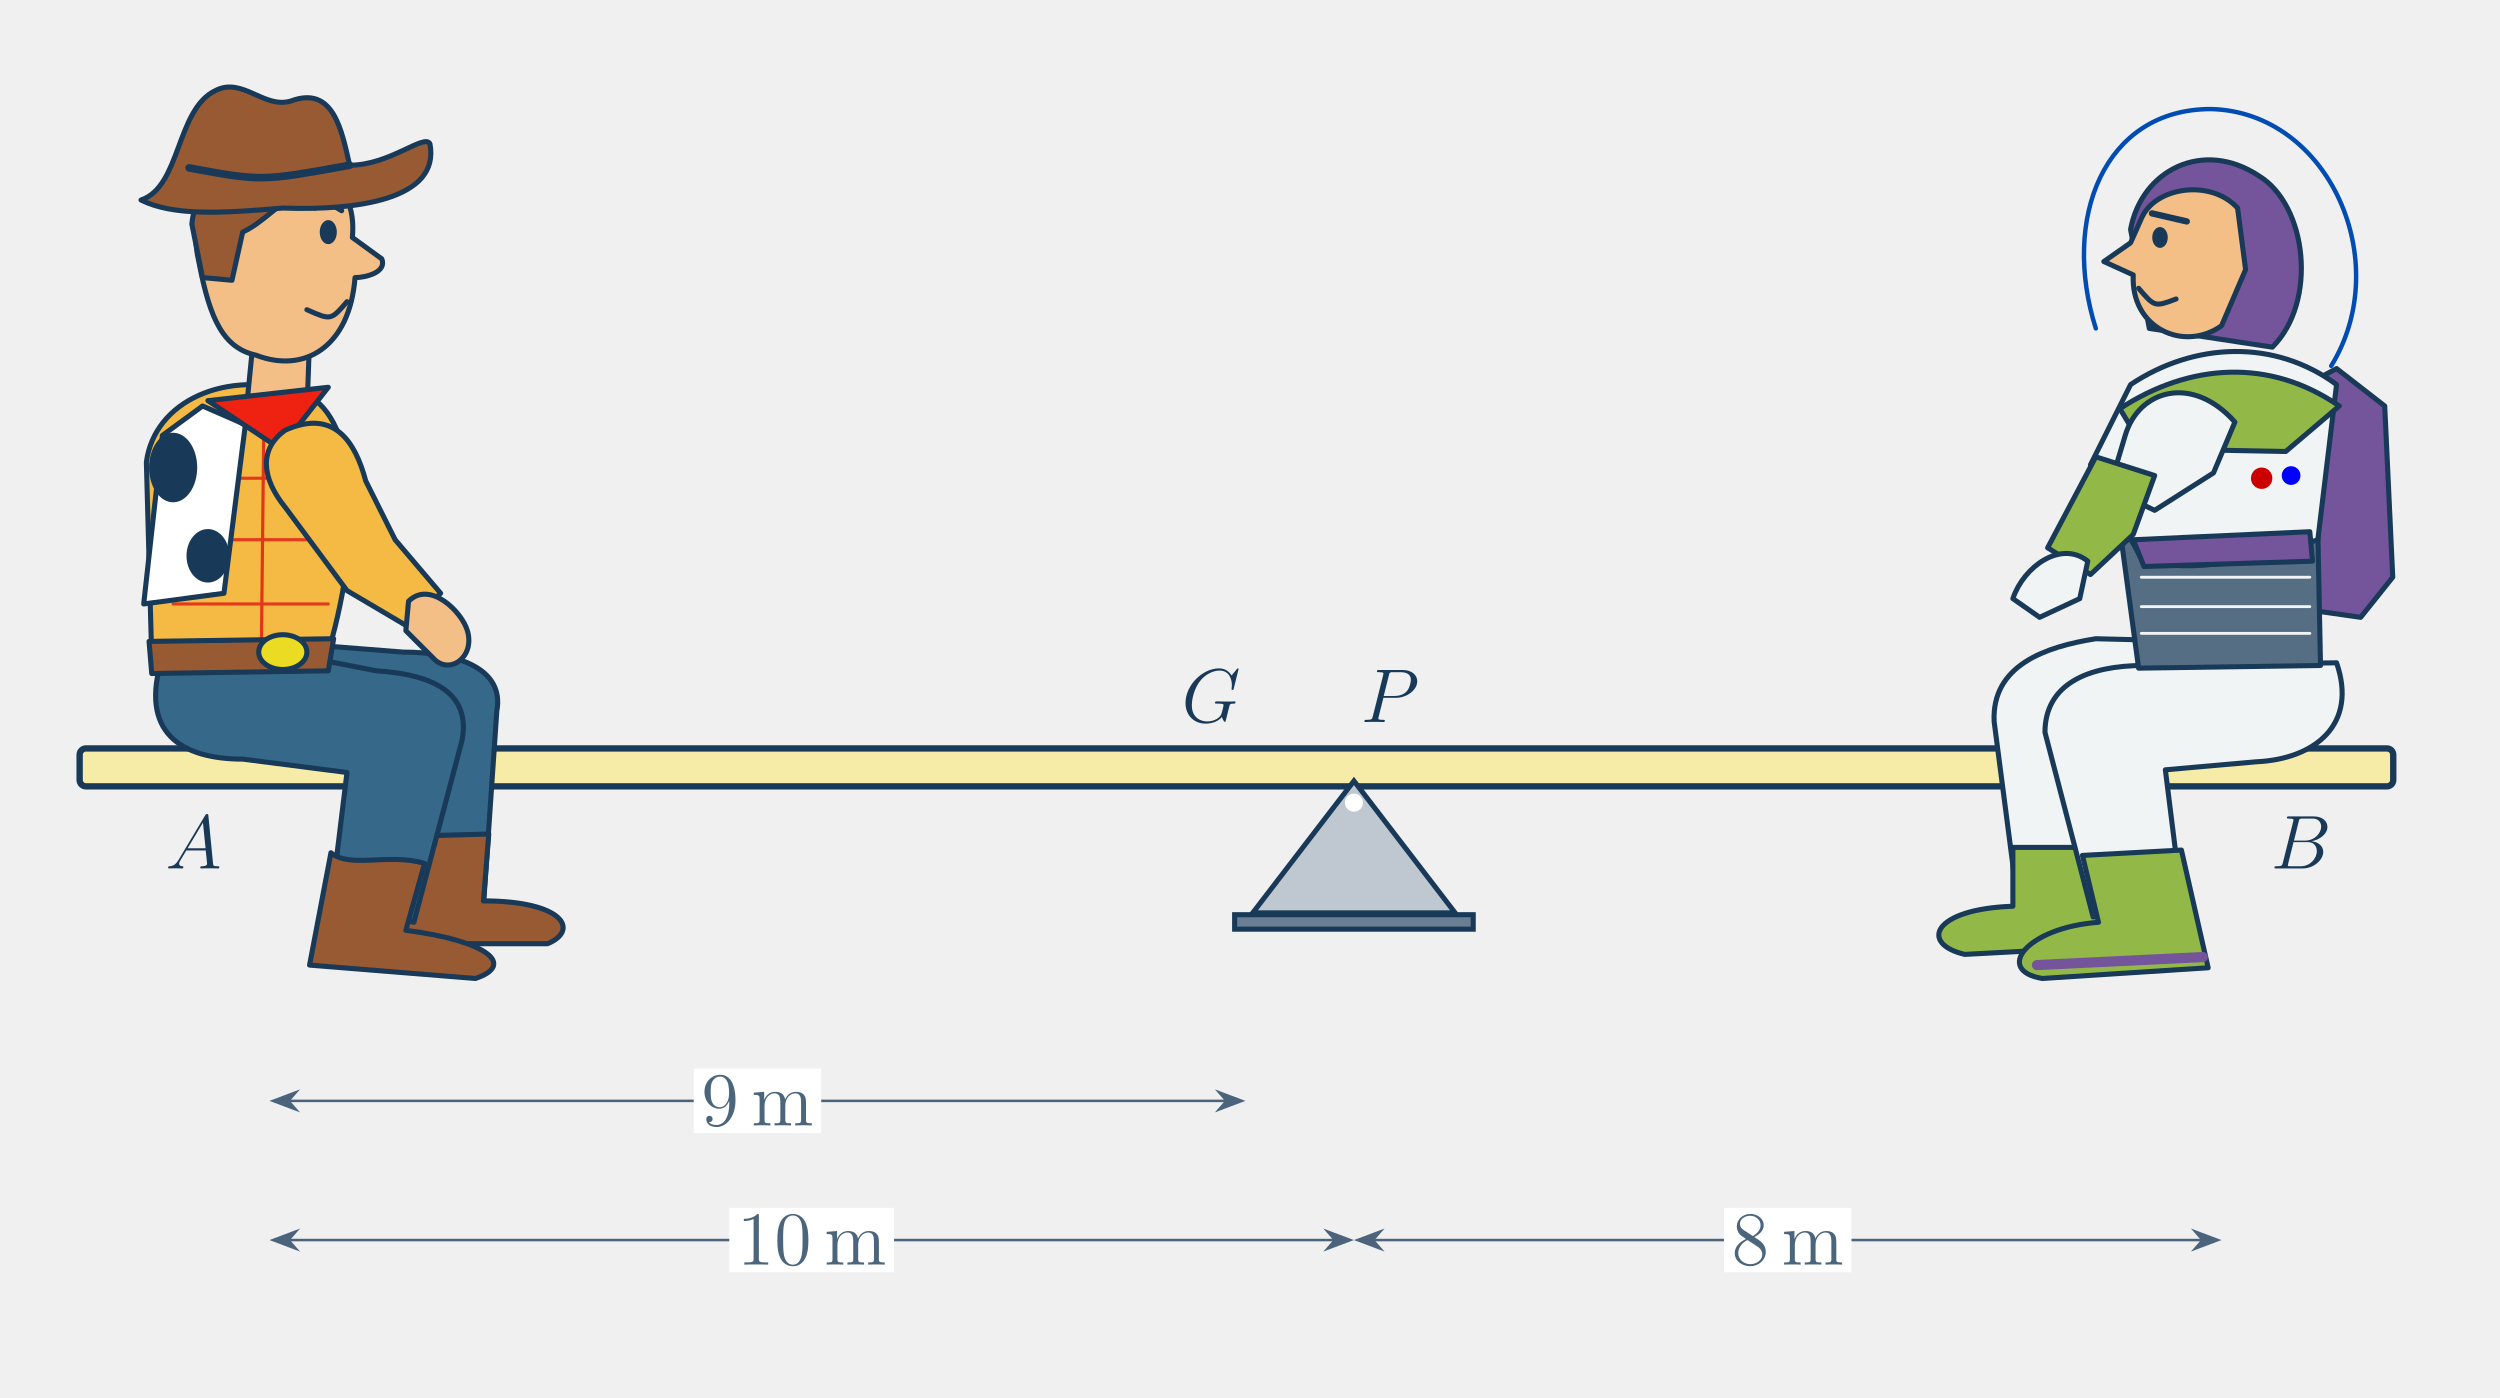
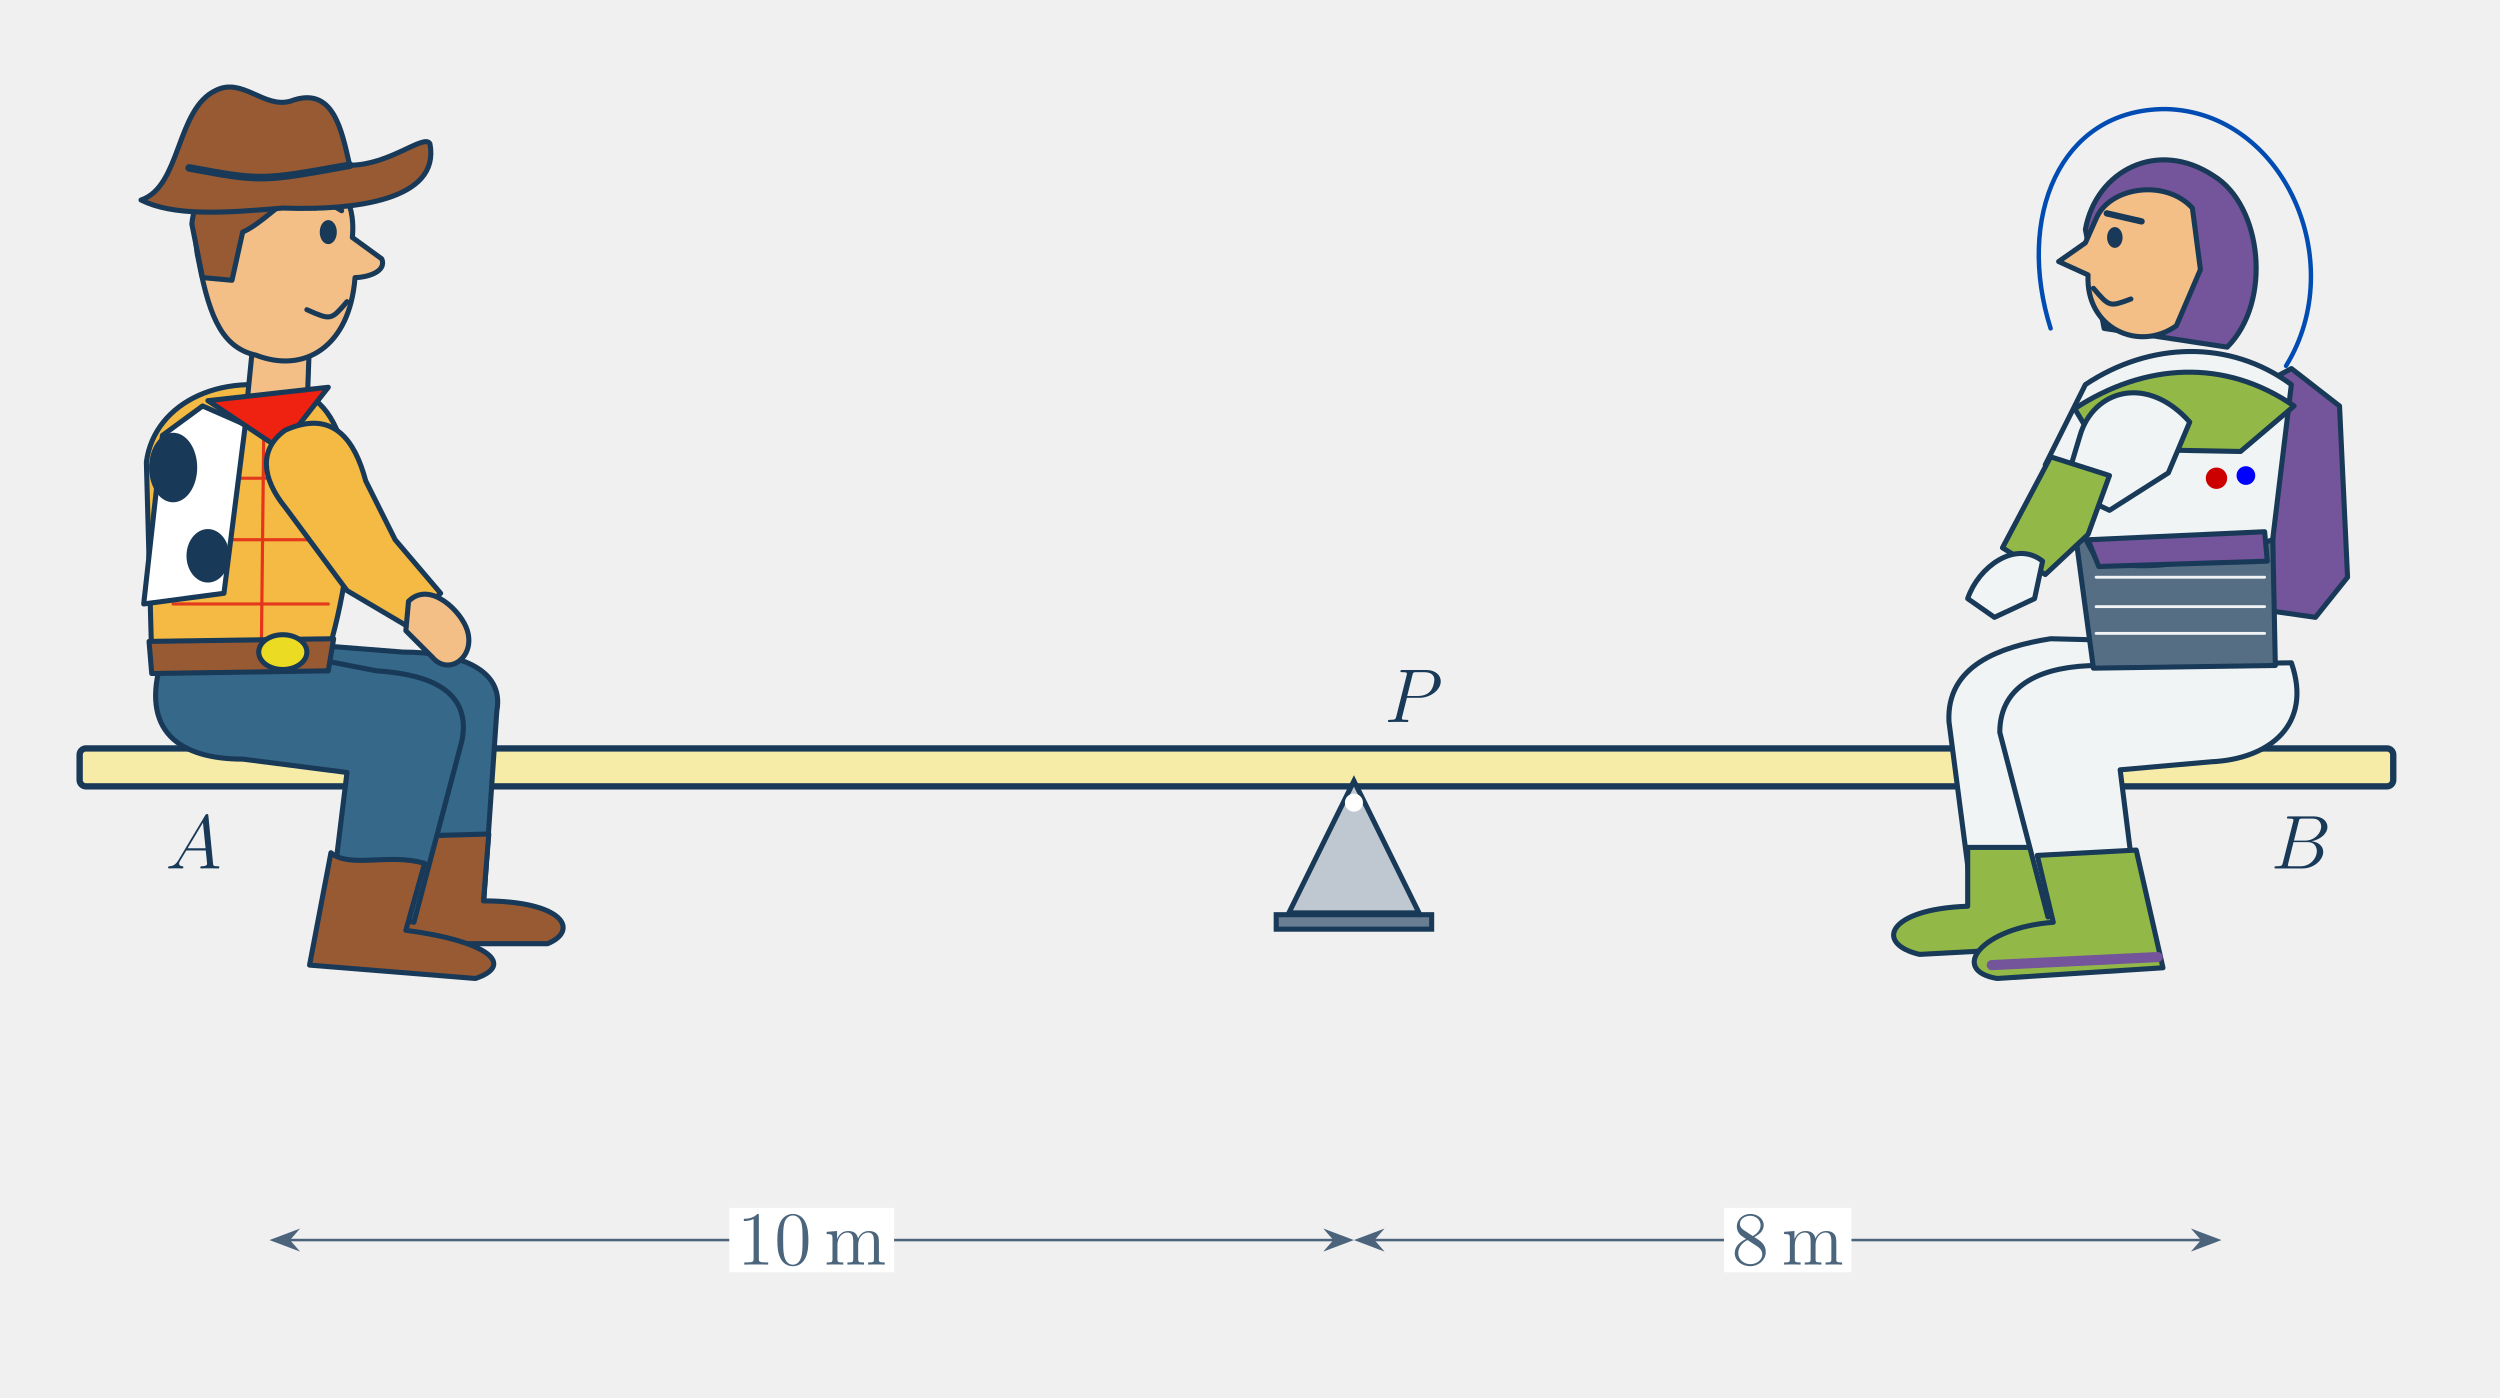
<svg xmlns="http://www.w3.org/2000/svg" xmlns:xlink="http://www.w3.org/1999/xlink" version="1.1" width="392.065pt" height="219.151pt" viewBox="-72 -72 392.065 219.151">
  <defs>
    <path id="g0-65" d="M2.032-1.327C1.614-.622 1.207-.383 .634-.347C.502-.335 .406-.335 .406-.12C.406-.048 .466 0 .55 0C.765 0 1.303-.024 1.518-.024C1.865-.024 2.248 0 2.582 0C2.654 0 2.798 0 2.798-.227C2.798-.335 2.702-.347 2.63-.347C2.355-.371 2.128-.466 2.128-.753C2.128-.921 2.2-1.052 2.355-1.315L3.264-2.821H6.312C6.324-2.714 6.324-2.618 6.336-2.511C6.372-2.2 6.516-.956 6.516-.729C6.516-.371 5.906-.347 5.715-.347C5.583-.347 5.452-.347 5.452-.132C5.452 0 5.559 0 5.631 0C5.834 0 6.073-.024 6.276-.024H6.958C7.687-.024 8.213 0 8.225 0C8.309 0 8.44 0 8.44-.227C8.44-.347 8.333-.347 8.153-.347C7.496-.347 7.484-.454 7.448-.813L6.719-8.273C6.695-8.512 6.647-8.536 6.516-8.536C6.396-8.536 6.324-8.512 6.217-8.333L2.032-1.327ZM3.467-3.168L5.87-7.185L6.276-3.168H3.467Z" />
    <path id="g0-66" d="M4.376-7.352C4.483-7.795 4.531-7.819 4.997-7.819H6.551C7.902-7.819 7.902-6.671 7.902-6.563C7.902-5.595 6.934-4.364 5.356-4.364H3.634L4.376-7.352ZM6.396-4.268C7.699-4.507 8.883-5.416 8.883-6.516C8.883-7.448 8.058-8.165 6.707-8.165H2.869C2.642-8.165 2.534-8.165 2.534-7.938C2.534-7.819 2.642-7.819 2.821-7.819C3.551-7.819 3.551-7.723 3.551-7.592C3.551-7.568 3.551-7.496 3.503-7.317L1.889-.885C1.781-.466 1.757-.347 .921-.347C.693-.347 .574-.347 .574-.132C.574 0 .646 0 .885 0H4.985C6.814 0 8.225-1.387 8.225-2.594C8.225-3.575 7.364-4.172 6.396-4.268ZM4.698-.347H3.084C2.917-.347 2.893-.347 2.821-.359C2.69-.371 2.678-.395 2.678-.49C2.678-.574 2.702-.646 2.726-.753L3.563-4.125H5.81C7.221-4.125 7.221-2.809 7.221-2.714C7.221-1.566 6.181-.347 4.698-.347Z" />
-     <path id="g0-71" d="M8.919-8.309C8.919-8.416 8.835-8.416 8.811-8.416S8.739-8.416 8.644-8.297L7.819-7.305C7.759-7.4 7.52-7.819 7.054-8.094C6.539-8.416 6.025-8.416 5.846-8.416C3.288-8.416 .598-5.81 .598-2.989C.598-1.016 1.961 .251 3.754 .251C4.615 .251 5.703-.036 6.3-.789C6.432-.335 6.695-.012 6.779-.012C6.838-.012 6.85-.048 6.862-.048C6.874-.072 6.97-.49 7.03-.705L7.221-1.47C7.317-1.865 7.364-2.032 7.448-2.391C7.568-2.845 7.592-2.881 8.249-2.893C8.297-2.893 8.44-2.893 8.44-3.12C8.44-3.24 8.321-3.24 8.285-3.24C8.082-3.24 7.855-3.216 7.639-3.216H6.994C6.492-3.216 5.966-3.24 5.475-3.24C5.368-3.24 5.224-3.24 5.224-3.025C5.224-2.905 5.32-2.905 5.32-2.893H5.619C6.563-2.893 6.563-2.798 6.563-2.618C6.563-2.606 6.336-1.399 6.109-1.04C5.655-.371 4.71-.096 4.005-.096C3.084-.096 1.59-.574 1.59-2.642C1.59-3.443 1.877-5.272 3.037-6.623C3.79-7.484 4.902-8.07 5.954-8.07C7.364-8.07 7.867-6.862 7.867-5.762C7.867-5.571 7.819-5.308 7.819-5.141C7.819-5.033 7.938-5.033 7.974-5.033C8.106-5.033 8.118-5.045 8.165-5.26L8.919-8.309Z" />
    <path id="g0-80" d="M3.539-3.802H5.547C7.197-3.802 8.847-5.021 8.847-6.384C8.847-7.317 8.058-8.165 6.551-8.165H2.857C2.63-8.165 2.523-8.165 2.523-7.938C2.523-7.819 2.63-7.819 2.809-7.819C3.539-7.819 3.539-7.723 3.539-7.592C3.539-7.568 3.539-7.496 3.491-7.317L1.877-.885C1.769-.466 1.745-.347 .909-.347C.681-.347 .562-.347 .562-.132C.562 0 .669 0 .741 0C.968 0 1.207-.024 1.435-.024H2.833C3.061-.024 3.312 0 3.539 0C3.634 0 3.766 0 3.766-.227C3.766-.347 3.658-.347 3.479-.347C2.762-.347 2.75-.43 2.75-.55C2.75-.61 2.762-.693 2.774-.753L3.539-3.802ZM4.4-7.352C4.507-7.795 4.555-7.819 5.021-7.819H6.205C7.101-7.819 7.843-7.532 7.843-6.635C7.843-6.324 7.687-5.308 7.137-4.758C6.934-4.543 6.36-4.089 5.272-4.089H3.587L4.4-7.352Z" />
    <path id="g1-48" d="M5.356-3.826C5.356-4.818 5.296-5.786 4.866-6.695C4.376-7.687 3.515-7.95 2.929-7.95C2.236-7.95 1.387-7.603 .944-6.611C.61-5.858 .49-5.117 .49-3.826C.49-2.666 .574-1.793 1.004-.944C1.47-.036 2.295 .251 2.917 .251C3.957 .251 4.555-.371 4.902-1.064C5.332-1.961 5.356-3.132 5.356-3.826ZM2.917 .012C2.534 .012 1.757-.203 1.53-1.506C1.399-2.224 1.399-3.132 1.399-3.969C1.399-4.949 1.399-5.834 1.59-6.539C1.793-7.34 2.403-7.711 2.917-7.711C3.371-7.711 4.065-7.436 4.292-6.408C4.447-5.727 4.447-4.782 4.447-3.969C4.447-3.168 4.447-2.26 4.316-1.53C4.089-.215 3.335 .012 2.917 .012Z" />
    <path id="g1-49" d="M3.443-7.663C3.443-7.938 3.443-7.95 3.204-7.95C2.917-7.627 2.319-7.185 1.088-7.185V-6.838C1.363-6.838 1.961-6.838 2.618-7.149V-.921C2.618-.49 2.582-.347 1.53-.347H1.16V0C1.482-.024 2.642-.024 3.037-.024S4.579-.024 4.902 0V-.347H4.531C3.479-.347 3.443-.49 3.443-.921V-7.663Z" />
    <path id="g1-56" d="M3.563-4.316C4.16-4.639 5.033-5.189 5.033-6.193C5.033-7.233 4.029-7.95 2.929-7.95C1.745-7.95 .813-7.077 .813-5.99C.813-5.583 .933-5.177 1.267-4.77C1.399-4.615 1.411-4.603 2.248-4.017C1.088-3.479 .49-2.678 .49-1.805C.49-.538 1.698 .251 2.917 .251C4.244 .251 5.356-.729 5.356-1.985C5.356-3.204 4.495-3.742 3.563-4.316ZM1.937-5.392C1.781-5.499 1.303-5.81 1.303-6.396C1.303-7.173 2.116-7.663 2.917-7.663C3.778-7.663 4.543-7.042 4.543-6.181C4.543-5.452 4.017-4.866 3.324-4.483L1.937-5.392ZM2.499-3.85L3.945-2.905C4.256-2.702 4.806-2.331 4.806-1.602C4.806-.693 3.885-.072 2.929-.072C1.913-.072 1.04-.813 1.04-1.805C1.04-2.738 1.722-3.491 2.499-3.85Z" />
-     <path id="g1-57" d="M4.376-3.479C4.376-.658 3.12-.072 2.403-.072C2.116-.072 1.482-.108 1.184-.526H1.255C1.339-.502 1.769-.574 1.769-1.016C1.769-1.279 1.59-1.506 1.279-1.506S.777-1.303 .777-.992C.777-.251 1.375 .251 2.415 .251C3.909 .251 5.356-1.339 5.356-3.933C5.356-7.149 4.017-7.95 2.965-7.95C1.65-7.95 .49-6.85 .49-5.272S1.602-2.618 2.798-2.618C3.682-2.618 4.136-3.264 4.376-3.873V-3.479ZM2.845-2.857C2.092-2.857 1.769-3.467 1.662-3.694C1.47-4.148 1.47-4.722 1.47-5.26C1.47-5.93 1.47-6.504 1.781-6.994C1.997-7.317 2.319-7.663 2.965-7.663C3.646-7.663 3.993-7.066 4.113-6.791C4.352-6.205 4.352-5.189 4.352-5.009C4.352-4.005 3.897-2.857 2.845-2.857Z" />
    <path id="g1-109" d="M8.572-2.905C8.572-4.017 8.572-4.352 8.297-4.734C7.95-5.2 7.388-5.272 6.982-5.272C5.99-5.272 5.487-4.555 5.296-4.089C5.129-5.009 4.483-5.272 3.73-5.272C2.57-5.272 2.116-4.28 2.02-4.041H2.008V-5.272L.383-5.141V-4.794C1.196-4.794 1.291-4.71 1.291-4.125V-.885C1.291-.347 1.16-.347 .383-.347V0C.693-.024 1.339-.024 1.674-.024C2.02-.024 2.666-.024 2.977 0V-.347C2.212-.347 2.068-.347 2.068-.885V-3.108C2.068-4.364 2.893-5.033 3.634-5.033S4.543-4.423 4.543-3.694V-.885C4.543-.347 4.411-.347 3.634-.347V0C3.945-.024 4.591-.024 4.926-.024C5.272-.024 5.918-.024 6.229 0V-.347C5.464-.347 5.32-.347 5.32-.885V-3.108C5.32-4.364 6.145-5.033 6.886-5.033S7.795-4.423 7.795-3.694V-.885C7.795-.347 7.663-.347 6.886-.347V0C7.197-.024 7.843-.024 8.177-.024C8.524-.024 9.17-.024 9.48 0V-.347C8.883-.347 8.584-.347 8.572-.705V-2.905Z" />
  </defs>
  <g id="page1">
    <g stroke-miterlimit="10" transform="translate(-68.01495,45.37083)scale(0.996264,-0.996264)">
      <g fill="#000" stroke="#000">
        <g stroke-width="0.4">
          <g stroke-width="0.8">
            <g stroke="#183957">
              <g stroke-width="1.0">
                <g fill="#f6eca8">
                  <path d="M 8.536 0.0 M 8.536 -1.0 L 8.536 -4.975 C 8.536 -5.528 8.984 -5.975 9.536 -5.975 L 371.731 -5.975 C 372.283 -5.975 372.731 -5.528 372.731 -4.975 L 372.731 -1.0 C 372.731 -0.448 372.283 0.0 371.731 0.0 L 9.536 0.0 C 8.984 0.0 8.536 -0.448 8.536 -1.0 Z M 372.731 -5.975" />
                </g>
              </g>
              <g stroke-width="0.8">
                <g fill="#bfc8d0">
-                   <path d="M 209.128 -5.121 L 193.194 -25.892 L 225.061 -25.892 Z" />
+                   <path d="M 209.128 -5.121 L 198.885 -25.892 L 219.371 -25.892 Z" />
                </g>
              </g>
              <g fill="#697e92">
-                 <path d="M 190.349 -26.176 M 190.349 -26.176 L 190.349 -28.453 L 227.906 -28.453 L 227.906 -26.176 Z M 227.906 -28.453" />
+                 <path d="M 196.893 -26.176 M 196.893 -26.176 L 196.893 -28.453 L 221.362 -28.453 L 221.362 -26.176 Z M 221.362 -28.453" />
              </g>
              <g fill="#fff" stroke="#fff">
                <path d="M 209.128 -8.536 M 210.551 -8.536 C 210.551 -7.75 209.914 -7.113 209.128 -7.113 C 208.342 -7.113 207.705 -7.75 207.705 -8.536 C 207.705 -9.322 208.342 -9.959 209.128 -9.959 C 209.914 -9.959 210.551 -9.322 210.551 -8.536 Z M 209.128 -8.536" stroke="none" />
              </g>
              <g stroke-linejoin="round">
                <g stroke-linecap="round">
                  <g stroke="#183957">
                    <g stroke-width="0.8">
                      <g fill="#356889">
                        <path d="M 24.094 14.739 C 18.199 5.053 25.357 0.421 33.779 -0.421 L 58.203 -0.421 L 60.309 -24.424 L 72.099 -24.845 L 74.205 5.895 C 75.468 12.633 67.888 15.16 59.466 15.16 L 43.464 16.423 Z" />
                      </g>
                      <g fill="#985a33">
                        <path d="M 57.782 -13.896 L 72.942 -13.475 L 72.099 -24.003 C 84.733 -24.003 87.259 -28.634 82.205 -30.74 L 57.782 -30.74 Z" />
                      </g>
                      <g fill="#356889">
                        <path d="M 21.568 14.317 C 17.777 2.526 24.515 -1.684 34.2 -1.684 L 50.623 -3.79 L 48.096 -24.424 L 61.15 -27.371 L 68.731 1.263 C 70.415 10.107 61.572 11.791 55.255 12.212 L 40.095 15.16 Z" />
                      </g>
                      <g fill="#985a33">
                        <path d="M 48.096 -16.423 C 51.044 -18.949 57.361 -16.423 62.835 -18.107 L 59.887 -28.634 C 72.942 -30.319 77.152 -34.109 70.836 -36.215 L 44.728 -34.109 Z" />
                      </g>
                      <g fill="#f4ba43">
                        <path d="M 19.883 14.317 L 19.041 45.058 C 20.304 54.743 31.674 59.796 43.464 56.006 C 51.887 53.058 53.571 35.372 47.676 15.16 Z" />
                      </g>
                      <g fill="#e3391c" stroke="#e3391c">
                        <g stroke-width="0.5">
                          <path d="M 23.252 22.739 L 47.676 22.739" fill="none" />
                        </g>
                      </g>
                      <g fill="#e3391c" stroke="#e3391c">
                        <g stroke-width="0.5">
                          <path d="M 23.252 32.846 L 47.676 32.846" fill="none" />
                        </g>
                      </g>
                      <g fill="#e3391c" stroke="#e3391c">
                        <g stroke-width="0.5">
                          <path d="M 23.252 42.531 L 47.676 42.531" fill="none" />
                        </g>
                      </g>
                      <g fill="#e63319" stroke="#e63319">
                        <g stroke-width="0.5">
                          <path d="M 37.148 16.423 L 37.569 54.322" fill="none" />
                        </g>
                      </g>
                      <g fill="#fff">
                        <path d="M 21.568 49.269 L 27.884 53.901 L 34.622 50.953 L 31.253 24.424 L 18.62 22.739 Z" />
                      </g>
                      <g fill="#183957" stroke="#183957">
                        <path d="M 23.252 44.216 M 27.042 44.216 C 27.042 47.239 25.345 49.69 23.252 49.69 C 21.159 49.69 19.462 47.239 19.462 44.216 C 19.462 41.192 21.159 38.741 23.252 38.741 C 25.345 38.741 27.042 41.192 27.042 44.216 Z M 23.252 44.216" stroke="none" />
                      </g>
                      <g fill="#183957" stroke="#183957">
                        <path d="M 28.726 30.319 M 32.095 30.319 C 32.095 32.645 30.587 34.53 28.726 34.53 C 26.866 34.53 25.357 32.645 25.357 30.319 C 25.357 27.993 26.866 26.108 28.726 26.108 C 30.587 26.108 32.095 27.993 32.095 30.319 Z M 28.726 30.319" stroke="none" />
                      </g>
                      <g fill="#985a33">
                        <path d="M 19.462 16.844 L 48.518 17.265 L 47.676 12.212 L 19.883 11.791 Z" />
                      </g>
                      <g fill="#ecdb23">
                        <path d="M 40.517 15.16 M 44.307 15.16 C 44.307 16.671 42.61 17.897 40.517 17.897 C 38.424 17.897 36.727 16.671 36.727 15.16 C 36.727 13.648 38.424 12.422 40.517 12.422 C 42.61 12.422 44.307 13.648 44.307 15.16 Z M 40.517 15.16" />
                      </g>
                      <g fill="#f4bf87">
                        <path d="M 34.622 51.795 L 35.885 64.428 L 44.728 64.428 L 44.307 52.637 Z" />
                      </g>
                      <g fill="#ef2110">
                        <path d="M 28.726 54.743 L 47.676 56.849 L 40.095 47.163 Z" />
                      </g>
                      <g fill="#f4ba43">
                        <path d="M 40.938 50.111 C 48.518 53.48 51.887 48.426 53.571 42.11 L 58.203 32.846 L 65.362 24.424 L 59.887 19.371 L 50.623 24.845 L 40.938 37.899 C 37.148 42.531 36.727 47.163 40.938 50.116 Z" />
                      </g>
                      <g fill="#f4bf87">
                        <path d="M 60.309 23.161 C 63.678 26.529 68.731 21.476 69.573 18.528 C 70.836 14.317 66.625 11.37 64.098 14.317 L 59.887 18.528 Z" />
                      </g>
                      <g fill="#f4bf87">
                        <path d="M 27.042 77.904 C 25.357 89.273 34.622 93.484 44.728 90.958 C 50.623 89.694 51.887 84.641 51.465 80.43 L 56.097 77.061 C 56.94 74.956 53.571 74.113 51.887 74.113 C 51.044 63.165 43.886 58.954 36.306 61.902 C 30.41 63.165 28.726 69.06 27.042 77.904" />
                      </g>
                      <g fill="#985a33">
                        <path d="M 26.2 82.536 C 27.042 92.221 39.675 94.326 48.096 87.589 C 42.623 89.694 38.832 83.377 34.2 81.272 L 32.516 73.692 L 27.884 74.113 Z" />
                      </g>
                      <g fill="#183957" stroke="#183957">
                        <path d="M 47.676 81.272 M 49.023 81.272 C 49.023 82.318 48.42 83.167 47.676 83.167 C 46.931 83.167 46.328 82.318 46.328 81.272 C 46.328 80.225 46.931 79.377 47.676 79.377 C 48.42 79.377 49.023 80.225 49.023 81.272 Z M 47.676 81.272" stroke="none" />
                      </g>
                      <path d="M 45.57 85.062 C 47.676 85.904 47.676 85.904 49.781 84.641" fill="none" />
                      <path d="M 44.307 69.06 C 48.096 67.376 48.096 67.376 50.623 70.323" fill="none" />
                      <g fill="#985a33">
                        <path d="M 18.199 86.325 C 24.515 88.431 23.673 100.643 29.99 103.591 C 34.2 105.696 37.569 100.643 41.78 101.906 C 48.518 104.432 49.781 97.274 51.044 91.799 C 57.361 91.799 62.835 96.853 63.678 95.168 C 65.362 86.325 51.887 84.641 40.517 85.062 C 30.832 84.22 23.252 83.799 18.199 86.325" />
                      </g>
                      <g fill="#183957" stroke="#183957">
                        <g stroke-width="1.2">
                          <path d="M 25.778 91.378 C 37.148 89.273 37.148 89.273 51.044 91.799" fill="none" />
                        </g>
                      </g>
                    </g>
                  </g>
                </g>
              </g>
              <g stroke-linejoin="round">
                <g stroke-linecap="round">
                  <g stroke="#183957">
                    <g stroke-width="0.8">
                      <g fill="#f0f4f4">
-                         <path d="M 360.018 16.423 C 364.65 1.684 355.807 -1.263 346.964 -0.842 L 328.015 0.421 L 326.751 -24.003 L 313.697 -24.845 L 309.907 4.211 C 309.486 13.054 317.908 16.002 325.909 17.265 Z" />
+                         <path d="M 352.905 16.423 C 357.537 1.684 348.694 -1.263 339.851 -0.842 L 320.901 0.421 L 319.638 -24.003 L 306.584 -24.845 L 302.794 4.211 C 302.373 13.054 310.795 16.002 318.796 17.265 Z" />
                      </g>
                      <g fill="#92b947">
-                         <path d="M 327.594 -15.58 L 312.855 -15.58 L 312.855 -24.845 C 300.222 -25.266 298.116 -30.74 305.275 -32.425 L 328.857 -31.162 Z" />
-                       </g>
-                       <g fill="#f0f4f4">
-                         <path d="M 363.808 13.475 C 367.176 3.79 360.439 -1.684 351.175 -2.106 L 336.857 -3.369 L 339.384 -23.581 L 325.488 -26.529 L 317.908 2.526 C 317.908 10.107 324.646 13.054 333.489 13.054 Z" />
+                         <path d="M 320.481 -15.58 L 305.742 -15.58 L 305.742 -24.845 C 293.109 -25.266 291.003 -30.74 298.162 -32.425 L 321.744 -31.162 Z" />
+                       </g>
+                       <g fill="#f0f4f4">
+                         <path d="M 356.694 13.475 C 360.063 3.79 353.326 -1.684 344.062 -2.106 L 329.744 -3.369 L 332.271 -23.581 L 318.375 -26.529 L 310.795 2.526 C 310.795 10.107 317.533 13.054 326.376 13.054 Z" />
                      </g>
                      <g fill="#92b947">
-                         <path d="M 339.384 -16.002 L 323.803 -16.844 L 326.33 -27.371 C 314.961 -28.214 309.907 -34.951 317.487 -36.215 L 343.595 -34.53 Z" />
+                         <path d="M 332.271 -16.002 L 316.69 -16.844 L 319.217 -27.371 C 307.847 -28.214 302.794 -34.951 310.374 -36.215 L 336.482 -34.53 Z" />
                      </g>
                      <g fill="#74549a" stroke="#74549a">
                        <g stroke-width="1.6">
-                           <path d="M 342.753 -32.846 L 316.645 -34.109" fill="none" />
+                           <path d="M 335.639 -32.846 L 309.532 -34.109" fill="none" />
                        </g>
                      </g>
                      <g fill="#74549a">
-                         <path d="M 367.598 20.634 L 372.651 26.95 L 371.388 53.901 L 363.808 59.796 L 358.334 56.849 L 355.807 22.318 Z" />
+                         <path d="M 360.485 20.634 L 365.538 26.95 L 364.275 53.901 L 356.694 59.796 L 351.221 56.849 L 348.694 22.318 Z" />
                      </g>
                      <g fill="#566e84">
-                         <path d="M 361.281 13.054 L 360.86 34.109 L 329.699 34.53 L 332.647 12.633 Z" />
+                         <path d="M 354.168 13.054 L 353.747 34.109 L 322.586 34.53 L 325.534 12.633 Z" />
                      </g>
                      <g fill="#f0f4f4" stroke="#f0f4f4">
                        <g stroke-width="0.45">
-                           <path d="M 359.597 18.107 L 333.068 18.107" fill="none" />
+                           <path d="M 352.484 18.107 L 325.954 18.107" fill="none" />
                        </g>
                      </g>
                      <g fill="#f0f4f4" stroke="#f0f4f4">
                        <g stroke-width="0.45">
-                           <path d="M 359.597 22.318 L 333.068 22.318" fill="none" />
+                           <path d="M 352.484 22.318 L 325.954 22.318" fill="none" />
                        </g>
                      </g>
                      <g fill="#f0f4f4" stroke="#f0f4f4">
                        <g stroke-width="0.45">
-                           <path d="M 359.597 26.95 L 333.068 26.95" fill="none" />
-                         </g>
-                       </g>
-                       <g fill="#f0f4f4">
-                         <path d="M 363.808 57.27 C 354.123 64.428 341.489 64.007 331.383 57.27 L 325.067 44.636 L 333.068 29.898 C 340.648 26.95 353.28 30.319 360.86 32.846 Z" />
+                           <path d="M 352.484 26.95 L 325.954 26.95" fill="none" />
+                         </g>
+                       </g>
+                       <g fill="#f0f4f4">
+                         <path d="M 356.694 57.27 C 347.009 64.428 334.376 64.007 324.27 57.27 L 317.953 44.636 L 325.954 29.898 C 333.534 26.95 346.167 30.319 353.747 32.846 Z" />
                      </g>
                      <g fill="#92b947">
-                         <path d="M 364.229 53.901 C 353.28 61.481 340.648 60.638 329.699 53.48 L 333.489 47.163 L 355.807 46.742 Z" />
+                         <path d="M 357.116 53.901 C 346.167 61.481 333.534 60.638 322.586 53.48 L 326.376 47.163 L 348.694 46.742 Z" />
                      </g>
                      <g fill="#74549a">
-                         <path d="M 359.597 34.109 L 331.804 32.846 L 333.489 28.634 L 360.018 29.477 Z" />
+                         <path d="M 352.484 34.109 L 324.691 32.846 L 326.376 28.634 L 352.905 29.477 Z" />
                      </g>
                      <g fill="#74549a">
-                         <path d="M 353.702 63.165 C 360.86 70.323 359.176 85.483 351.596 90.115 C 342.753 96.011 333.068 90.958 331.383 81.693 L 334.331 66.113 Z" />
+                         <path d="M 346.588 63.165 C 353.747 70.323 352.063 85.483 344.483 90.115 C 335.639 96.011 325.954 90.958 324.27 81.693 L 327.218 66.113 Z" />
                      </g>
                      <g fill="#f4bf87">
-                         <path d="M 348.227 85.062 C 344.017 89.694 335.173 88.431 333.068 83.377 L 331.383 79.588 L 327.172 76.64 L 331.804 74.535 C 331.383 66.113 339.805 62.322 345.701 66.534 L 349.49 75.376 Z" />
+                         <path d="M 341.114 85.062 C 336.903 89.694 328.06 88.431 325.954 83.377 L 324.27 79.588 L 320.059 76.64 L 324.691 74.535 C 324.27 66.113 332.692 62.322 338.587 66.534 L 342.377 75.376 Z" />
                      </g>
                      <g fill="#183957" stroke="#183957">
                        <g stroke-width="1.0">
-                           <path d="M 340.226 82.957 L 334.752 84.22" fill="none" />
-                         </g>
-                       </g>
-                       <g fill="#183957" stroke="#183957">
-                         <path d="M 336.016 80.43 M 334.794 80.43 C 334.794 81.337 335.341 82.072 336.016 82.072 C 336.69 82.072 337.237 81.337 337.237 80.43 C 337.237 79.523 336.69 78.788 336.016 78.788 C 335.341 78.788 334.794 79.523 334.794 80.43 Z M 336.016 80.43" stroke="none" />
-                       </g>
-                       <path d="M 338.542 70.744 C 335.173 69.481 335.173 69.481 332.647 72.429" fill="none" />
+                           <path d="M 333.113 82.957 L 327.639 84.22" fill="none" />
+                         </g>
+                       </g>
+                       <g fill="#183957" stroke="#183957">
+                         <path d="M 328.902 80.43 M 327.681 80.43 C 327.681 81.337 328.228 82.072 328.902 82.072 C 329.577 82.072 330.124 81.337 330.124 80.43 C 330.124 79.523 329.577 78.788 328.902 78.788 C 328.228 78.788 327.681 79.523 327.681 80.43 Z M 328.902 80.43" stroke="none" />
+                       </g>
+                       <path d="M 331.429 70.744 C 328.06 69.481 328.06 69.481 325.534 72.429" fill="none" />
                      <g fill="#004cb3" stroke="#004cb3">
                        <g stroke-width="0.7">
-                           <path d="M 362.966 60.217 C 373.072 76.64 362.544 100.222 344.017 100.643 C 327.172 100.643 320.434 83.377 325.909 66.113" fill="none" />
-                         </g>
-                       </g>
-                       <g fill="#f0f4f4">
-                         <path d="M 347.806 51.374 C 341.069 58.954 332.647 56.427 330.541 49.269 L 328.015 40.847 L 335.173 37.478 L 344.437 43.373 Z" />
+                           <path d="M 355.853 60.217 C 365.959 76.64 355.431 100.222 336.903 100.643 C 320.059 100.643 313.321 83.377 318.796 66.113" fill="none" />
+                         </g>
+                       </g>
+                       <g fill="#f0f4f4">
+                         <path d="M 340.693 51.374 C 333.955 58.954 325.534 56.427 323.428 49.269 L 320.901 40.847 L 328.06 37.478 L 337.324 43.373 Z" />
                      </g>
                      <g fill="#92b947">
-                         <path d="M 335.173 42.952 L 325.909 45.9 L 318.329 31.582 L 325.067 27.371 L 331.804 33.688 Z" />
-                       </g>
-                       <g fill="#f0f4f4">
-                         <path d="M 324.646 29.477 C 320.434 32.846 314.539 28.634 312.855 23.581 L 317.066 20.634 L 323.382 23.581 Z" />
+                         <path d="M 328.06 42.952 L 318.796 45.9 L 311.216 31.582 L 317.953 27.371 L 324.691 33.688 Z" />
+                       </g>
+                       <g fill="#f0f4f4">
+                         <path d="M 317.533 29.477 C 313.321 32.846 307.426 28.634 305.742 23.581 L 309.953 20.634 L 316.269 23.581 Z" />
                      </g>
                      <g fill="#c00" stroke="#c00">
-                         <path d="M 352.017 42.531 M 350.333 42.531 C 350.333 43.461 351.087 44.215 352.017 44.215 C 352.947 44.215 353.701 43.461 353.701 42.531 C 353.701 41.601 352.947 40.847 352.017 40.847 C 351.087 40.847 350.333 41.601 350.333 42.531 Z M 352.017 42.531" stroke="none" />
+                         <path d="M 344.904 42.531 M 343.22 42.531 C 343.22 43.461 343.974 44.215 344.904 44.215 C 345.834 44.215 346.588 43.461 346.588 42.531 C 346.588 41.601 345.834 40.847 344.904 40.847 C 343.974 40.847 343.22 41.601 343.22 42.531 Z M 344.904 42.531" stroke="none" />
                      </g>
                      <g fill="#00f" stroke="#00f">
-                         <path d="M 356.649 42.952 M 355.175 42.952 C 355.175 43.766 355.835 44.426 356.649 44.426 C 357.463 44.426 358.123 43.766 358.123 42.952 C 358.123 42.138 357.463 41.478 356.649 41.478 C 355.835 41.478 355.175 42.138 355.175 42.952 Z M 356.649 42.952" stroke="none" />
+                         <path d="M 349.536 42.952 M 348.062 42.952 C 348.062 43.766 348.722 44.426 349.536 44.426 C 350.35 44.426 351.01 43.766 351.01 42.952 C 351.01 42.138 350.35 41.478 349.536 41.478 C 348.722 41.478 348.062 42.138 348.062 42.952 Z M 349.536 42.952" stroke="none" />
                      </g>
                    </g>
                  </g>
                </g>
              </g>
              <g stroke-width="0.4">
                <g fill="#4b647c" stroke="#4b647c">
                  <path d="M 41.487 -77.391 L 206.052 -77.391" fill="none" />
                  <g transform="matrix(-1.0,0.0,0.0,-1.0,43.21135,-77.3915)">
                    <g stroke-dasharray="none" stroke-dashoffset="0.0">
                      <g stroke-linejoin="miter">
                        <path d=" M 4.23 0.0 L 0.646 1.351 L 1.825 0.0 L 0.646 -1.351 Z  " />
                      </g>
                    </g>
                  </g>
                  <g transform="translate(204.3279,-77.3915)">
                    <g stroke-dasharray="none" stroke-dashoffset="0.0">
                      <g stroke-linejoin="miter">
                        <path d=" M 4.23 0.0 L 0.646 1.351 L 1.825 0.0 L 0.646 -1.351 Z  " />
                      </g>
                    </g>
                  </g>
                  <g fill="#fff">
                    <g fill="#fff">
                      <path d="M 110.799 -82.458 h 25.941 v 10.133 h -25.941 Z" stroke="none" />
                    </g>
                    <g transform="translate(111.9989,-81.25815)">
                      <g stroke="none" transform="scale(-1.00375,1.00375)translate(-68.01495,45.37083)scale(-1,-1)">
                        <g fill="#4b647c">
                          <g stroke="none">
                            <g fill="#4b657c">
                              <use x="-68.015" y="45.371" xlink:href="#g1-49" />
                              <use x="-62.162" y="45.371" xlink:href="#g1-48" />
                              <use x="-54.316" y="45.371" xlink:href="#g1-109" />
                            </g>
                          </g>
                        </g>
                      </g>
                    </g>
                  </g>
                </g>
              </g>
              <g stroke-width="0.4">
                <g fill="#4b647c" stroke="#4b647c">
                  <path d="M 212.203 -77.391 L 342.625 -77.391" fill="none" />
                  <g transform="matrix(-1.0,0.0,0.0,-1.0,213.9278,-77.3915)">
                    <g stroke-dasharray="none" stroke-dashoffset="0.0">
                      <g stroke-linejoin="miter">
                        <path d=" M 4.23 0.0 L 0.646 1.351 L 1.825 0.0 L 0.646 -1.351 Z  " />
                      </g>
                    </g>
                  </g>
                  <g transform="translate(340.9007,-77.3915)">
                    <g stroke-dasharray="none" stroke-dashoffset="0.0">
                      <g stroke-linejoin="miter">
                        <path d=" M 4.23 0.0 L 0.646 1.351 L 1.825 0.0 L 0.646 -1.351 Z  " />
                      </g>
                    </g>
                  </g>
                  <g fill="#fff">
                    <g fill="#fff">
                      <path d="M 267.381 -82.458 h 20.066 v 10.133 h -20.066 Z" stroke="none" />
                    </g>
                    <g transform="translate(268.581,-81.25815)">
                      <g stroke="none" transform="scale(-1.00375,1.00375)translate(-68.01495,45.37083)scale(-1,-1)">
                        <g fill="#4b647c">
                          <g stroke="none">
                            <g fill="#4b657c">
                              <use x="-68.015" y="45.371" xlink:href="#g1-56" />
                              <use x="-60.169" y="45.371" xlink:href="#g1-109" />
                            </g>
                          </g>
                        </g>
                      </g>
                    </g>
                  </g>
                </g>
              </g>
-               <g transform="translate(210.2156,4.15111)">
+               <g transform="translate(213.9141,4.15111)">
                <g stroke="none" transform="scale(-1.00375,1.00375)translate(-68.01495,45.37083)scale(-1,-1)">
                  <g fill="#183957">
                    <g stroke="none">
                      <g fill="#183957">
                        <use x="-68.015" y="45.371" xlink:href="#g0-80" />
                      </g>
                    </g>
                  </g>
                </g>
              </g>
              <g transform="translate(22.05672,-18.89554)">
                <g stroke="none" transform="scale(-1.00375,1.00375)translate(-68.01495,45.37083)scale(-1,-1)">
                  <g fill="#183957">
                    <g stroke="none">
                      <g fill="#183957">
                        <use x="-68.015" y="45.371" xlink:href="#g0-65" />
                      </g>
                    </g>
                  </g>
                </g>
              </g>
              <g transform="translate(353.454,-18.89554)">
                <g stroke="none" transform="scale(-1.00375,1.00375)translate(-68.01495,45.37083)scale(-1,-1)">
                  <g fill="#183957">
                    <g stroke="none">
                      <g fill="#183957">
                        <use x="-68.015" y="45.371" xlink:href="#g0-66" />
-                       </g>
-                     </g>
-                   </g>
-                 </g>
-               </g>
-               <g transform="translate(182.0158,4.15111)">
-                 <g stroke="none" transform="scale(-1.00375,1.00375)translate(-68.01495,45.37083)scale(-1,-1)">
-                   <g fill="#183957">
-                     <g stroke="none">
-                       <g fill="#183957">
-                         <use x="-68.015" y="45.371" xlink:href="#g0-71" />
-                       </g>
-                     </g>
-                   </g>
-                 </g>
-               </g>
-               <g stroke-width="0.4">
-                 <g fill="#4b647c" stroke="#4b647c">
-                   <path d="M 41.487 -55.483 L 188.981 -55.483" fill="none" />
-                   <g transform="matrix(-1.0,0.0,0.0,-1.0,43.21135,-55.48276)">
-                     <g stroke-dasharray="none" stroke-dashoffset="0.0">
-                       <g stroke-linejoin="miter">
-                         <path d=" M 4.23 0.0 L 0.646 1.351 L 1.825 0.0 L 0.646 -1.351 Z  " />
-                       </g>
-                     </g>
-                   </g>
-                   <g transform="translate(187.256,-55.48276)">
-                     <g stroke-dasharray="none" stroke-dashoffset="0.0">
-                       <g stroke-linejoin="miter">
-                         <path d=" M 4.23 0.0 L 0.646 1.351 L 1.825 0.0 L 0.646 -1.351 Z  " />
-                       </g>
-                     </g>
-                   </g>
-                   <g fill="#fff">
-                     <g fill="#fff">
-                       <path d="M 105.2 -60.549 h 20.066 v 10.133 h -20.066 Z" stroke="none" />
-                     </g>
-                     <g transform="translate(106.4005,-59.34941)">
-                       <g stroke="none" transform="scale(-1.00375,1.00375)translate(-68.01495,45.37083)scale(-1,-1)">
-                         <g fill="#4b647c">
-                           <g stroke="none">
-                             <g fill="#4b657c">
-                               <use x="-68.015" y="45.371" xlink:href="#g1-57" />
-                               <use x="-60.169" y="45.371" xlink:href="#g1-109" />
-                             </g>
-                           </g>
-                         </g>
                      </g>
                    </g>
                  </g>
                </g>
              </g>
            </g>
          </g>
        </g>
      </g>
    </g>
  </g>
</svg>
